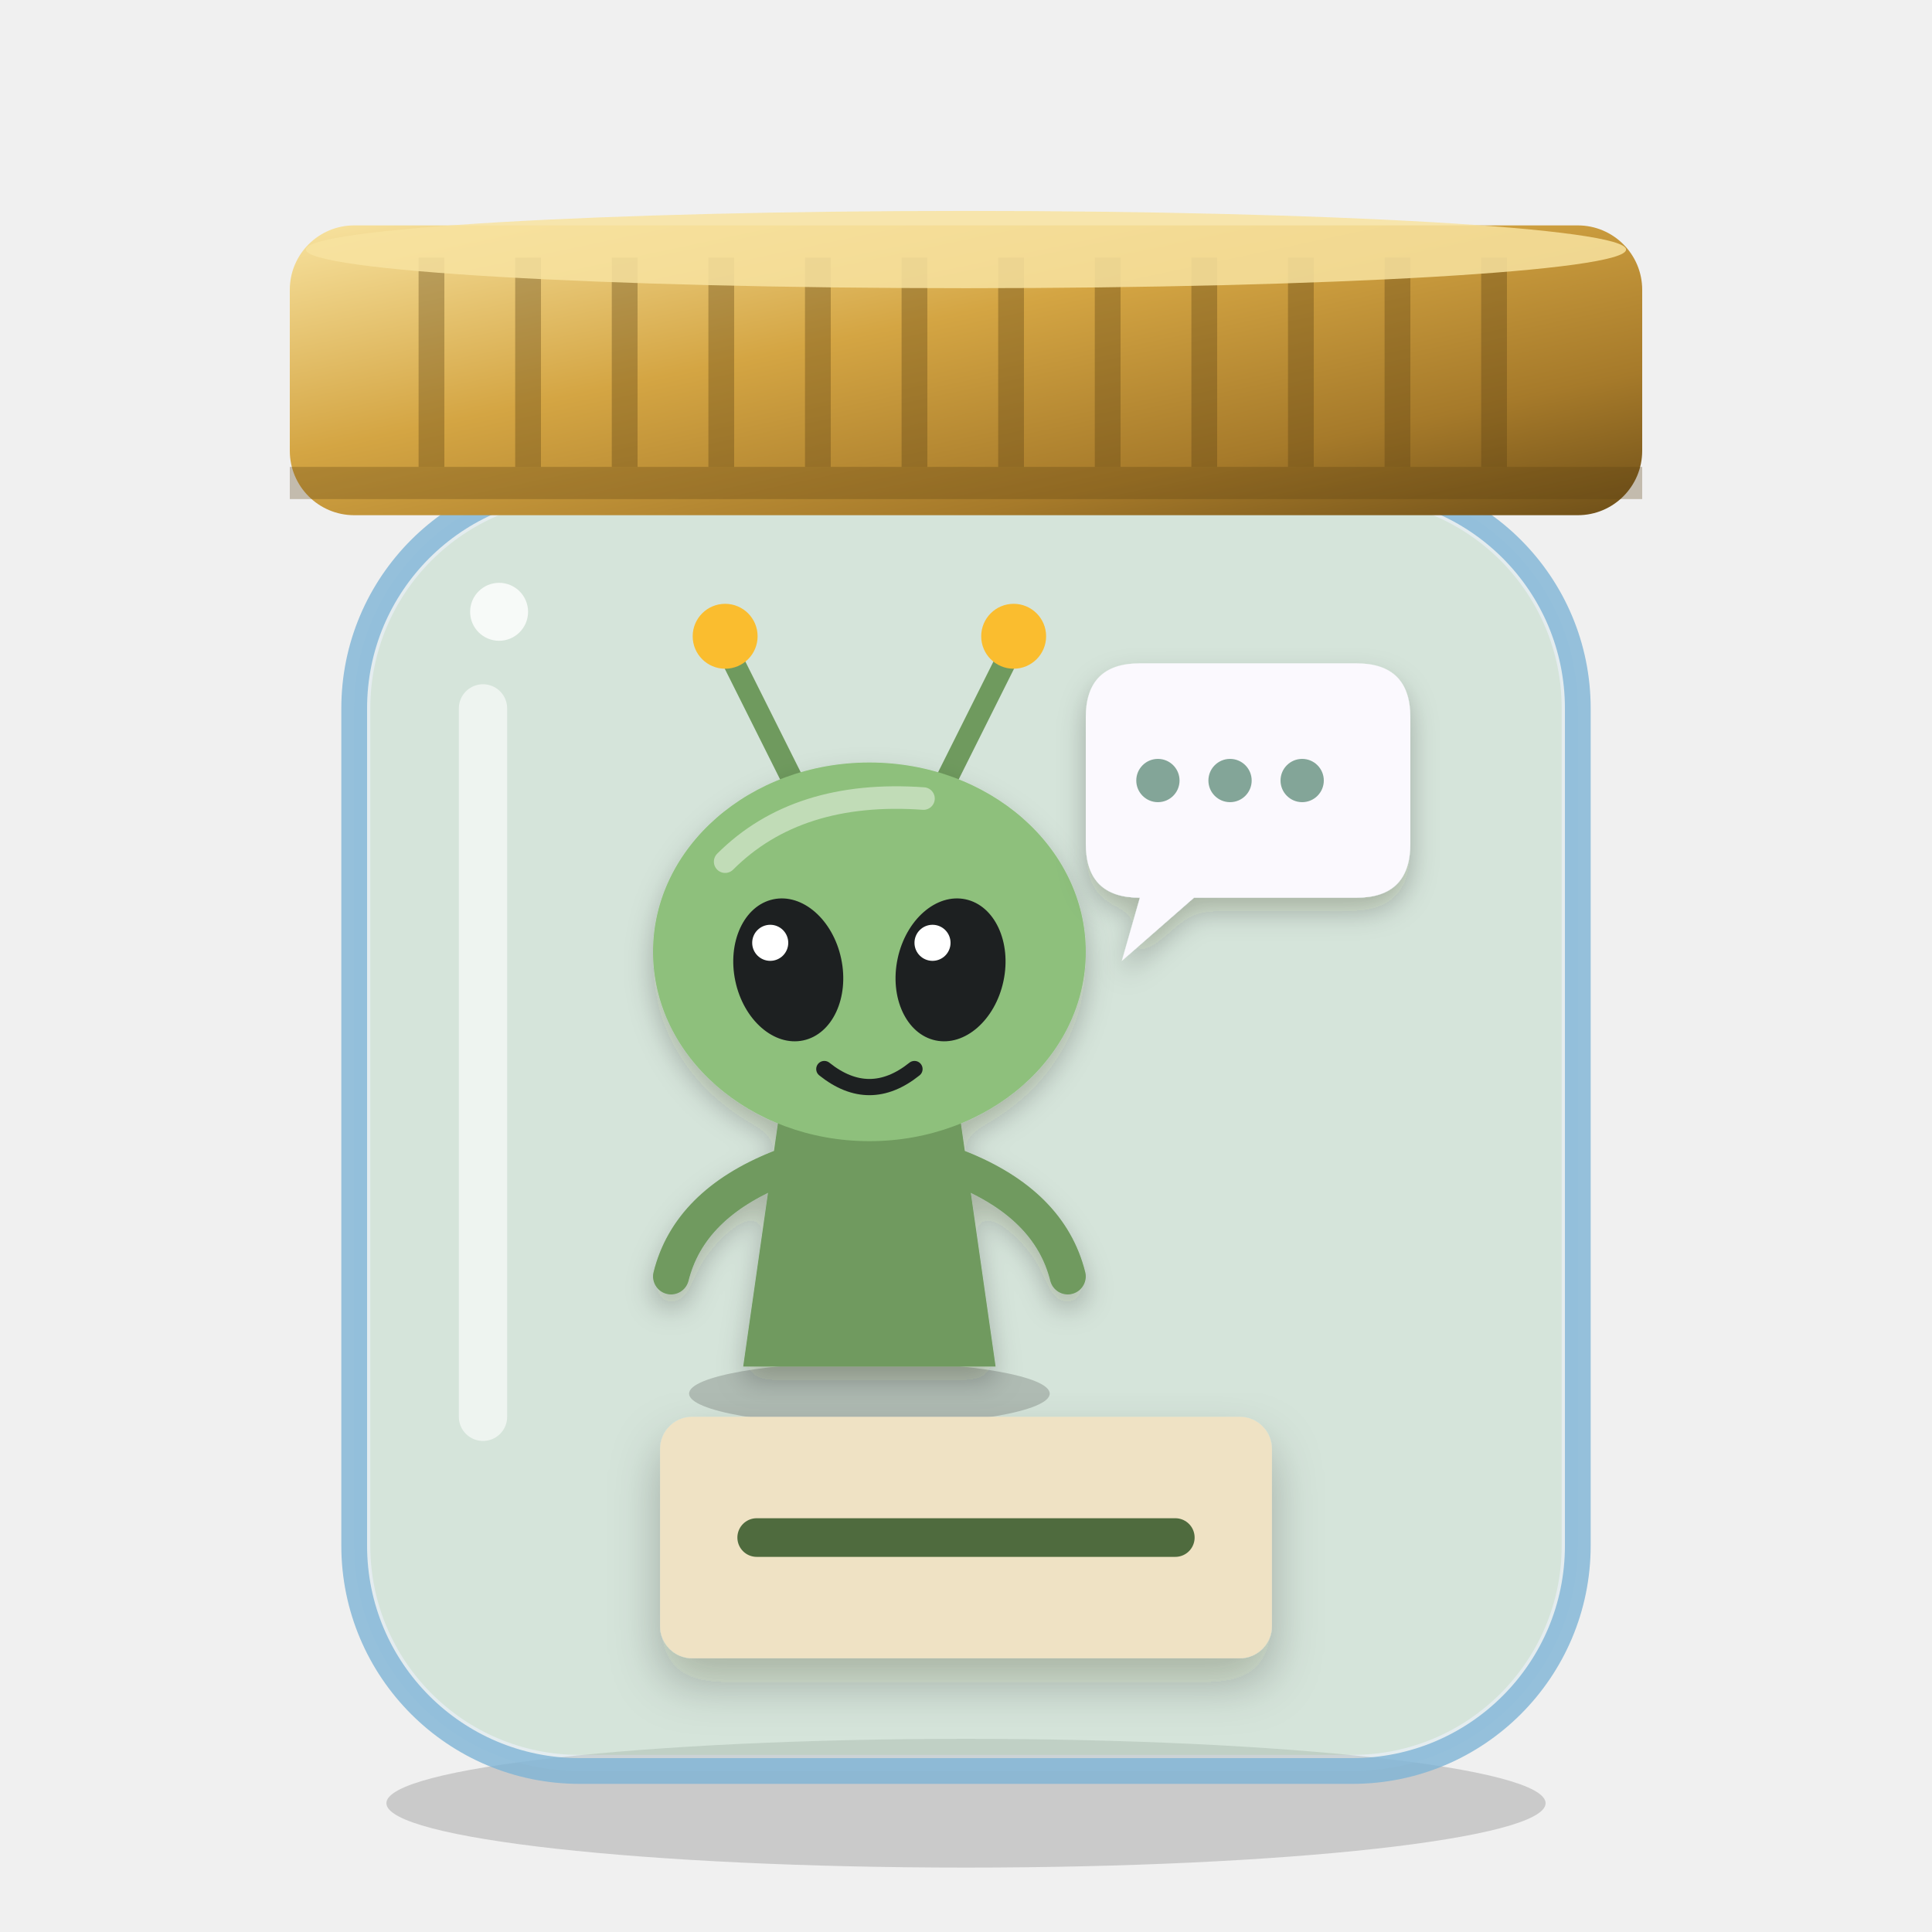
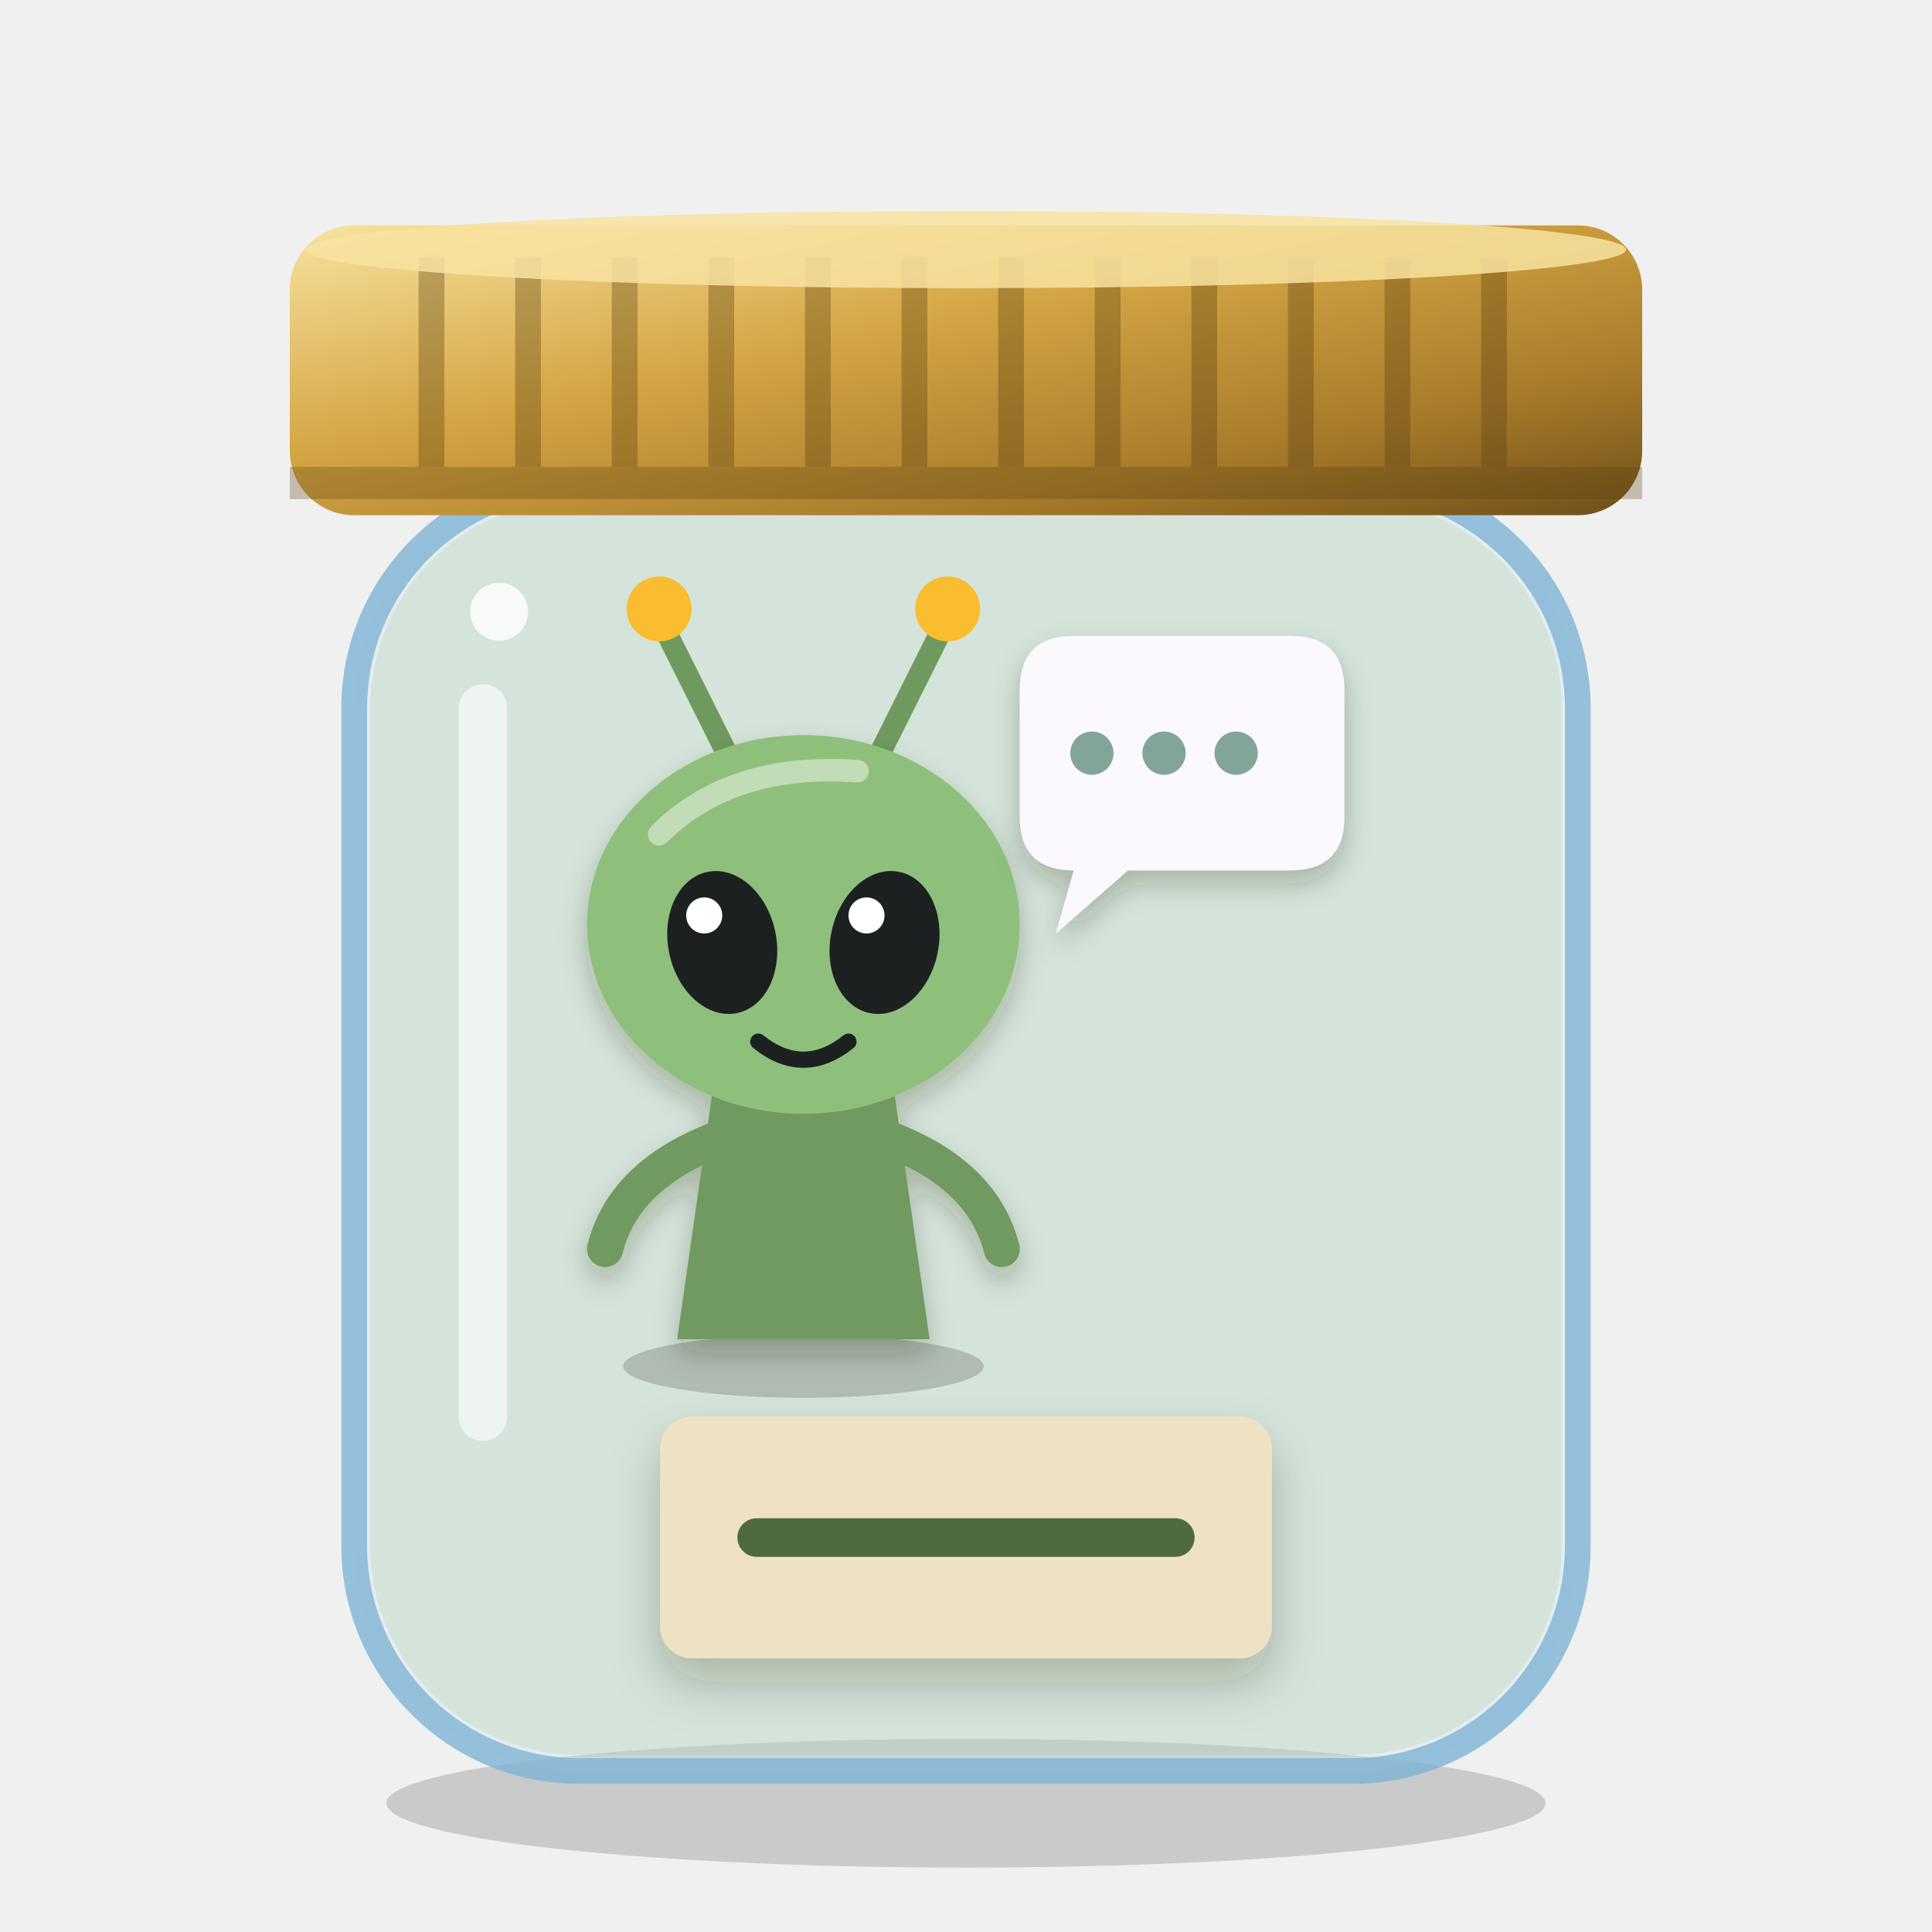
<svg xmlns="http://www.w3.org/2000/svg" viewBox="0 0 120 120" width="120" height="120" role="img" aria-label="x-com chat: a glass jar holding a small green alien with a speech bubble, green label">
  <defs>
    <linearGradient id="x_com_chat-light-brass" x1="0" y1="0" x2="1" y2="1">
      <stop offset="0" stop-color="#f8e3a0" />
      <stop offset=".4" stop-color="#d4a543" />
      <stop offset=".75" stop-color="#a67a2a" />
      <stop offset="1" stop-color="#6e4f18" />
    </linearGradient>
    <linearGradient id="x_com_chat-light-brassv" x1="0" y1="0" x2="0" y2="1">
      <stop offset="0" stop-color="#f8e3a0" />
      <stop offset=".5" stop-color="#c9973a" />
      <stop offset="1" stop-color="#7a5a1e" />
    </linearGradient>
    <linearGradient id="x_com_chat-light-glass" x1="0" y1="0" x2="1" y2="0">
      <stop offset="0" stop-color="#ffffff" stop-opacity="0.55" />
      <stop offset=".35" stop-color="#bfe3f0" stop-opacity="0.16" />
      <stop offset="1" stop-color="#7fb4d6" stop-opacity="0.35" />
    </linearGradient>
    <radialGradient id="x_com_chat-light-warm" cx=".5" cy=".5" r=".5">
      <stop offset="0" stop-color="#ffcf6a" stop-opacity="0.35" />
      <stop offset="1" stop-color="#ffcf6a" stop-opacity="0" />
    </radialGradient>
    <radialGradient id="x_com_chat-light-fly" cx=".5" cy=".5" r=".5">
      <stop offset="0" stop-color="#ffe7a3" stop-opacity=".95" />
      <stop offset=".35" stop-color="#ffd58a" stop-opacity=".45" />
      <stop offset="1" stop-color="#ffd58a" stop-opacity="0" />
    </radialGradient>
    <radialGradient id="x_com_chat-light-flame" cx=".5" cy=".7" r=".6">
      <stop offset="0" stop-color="#fffbe6" />
      <stop offset=".4" stop-color="#ffd24a" />
      <stop offset="1" stop-color="#ff7a1a" />
    </radialGradient>
    <radialGradient id="x_com_chat-light-magic" cx=".5" cy=".5" r=".5">
      <stop offset="0" stop-color="#8f78d6" stop-opacity="0.35" />
      <stop offset="1" stop-color="#cbb8ff" stop-opacity="0" />
    </radialGradient>
  </defs>
  <defs>
    <filter id="x_com_chat-light-paper" x="-20%" y="-20%" width="140%" height="160%">
      <feDropShadow dx="0" dy="1.5" stdDeviation="1.5" flood-color="#2a1a12" flood-opacity=".25" />
    </filter>
    <clipPath id="x_com_chat-light-clip">
      <rect x="23" y="31" width="74" height="78" rx="13" />
    </clipPath>
  </defs>
  <ellipse cx="60" cy="112" rx="36" ry="4" fill="#000" opacity=".16" />
  <rect x="22" y="30" width="76" height="80" rx="14" fill="#cfe6ee" fill-opacity=".35" stroke="#7fb4d6" stroke-opacity=".8" stroke-width="1.6" />
  <g clip-path="url(#x_com_chat-light-clip)">
    <rect x="22" y="30" width="76" height="80" fill="#8ec07c" opacity=".18" />
-     <g transform="translate(26 30) scale(.56)">
+     <g class="content" transform="translate(21.9 28.3) scale(0.56)">
      <ellipse cx="50" cy="101" rx="20" ry="3.5" fill="#000" opacity=".18" />
      <path d="M42 34L34 18M58 34L66 18" stroke="#6f9a5e" stroke-width="2.4" stroke-linecap="round" />
      <circle cx="34" cy="17" r="3.6" fill="#fabd2f" />
      <circle cx="66" cy="17" r="3.6" fill="#fabd2f" />
      <g filter="url(#x_com_chat-light-paper)">
        <path fill="#6f9a5e" d="M40 70h20l4 28h-28z" />
        <path d="M40 76q-10 4-12 12M60 76q10 4 12 12" stroke="#6f9a5e" stroke-width="4" stroke-linecap="round" fill="none" />
        <ellipse cx="50" cy="52" rx="24" ry="21" fill="#8ec07c" />
      </g>
      <path d="M34 42q8-8 22-7" stroke="#fff" stroke-opacity=".45" stroke-width="2.5" fill="none" stroke-linecap="round" />
      <ellipse cx="41" cy="54" rx="6" ry="8" fill="#1d2021" transform="rotate(-12 41 54)" />
      <ellipse cx="59" cy="54" rx="6" ry="8" fill="#1d2021" transform="rotate(12 59 54)" />
      <circle cx="39" cy="51" r="2" fill="#fff" />
      <circle cx="57" cy="51" r="2" fill="#fff" />
      <path d="M45 65q5 4 10 0" stroke="#1d2021" stroke-width="1.8" fill="none" stroke-linecap="round" />
      <g filter="url(#x_com_chat-light-paper)">
        <path fill="#fbf9fe" d="M76 20h28q6 0 6 6v14q0 6-6 6h-18l-8 7 2-7q-6 0-6-6v-14q0-6 6-6z" />
      </g>
      <circle cx="82" cy="33" r="2.4" fill="#83a598" />
      <circle cx="90" cy="33" r="2.4" fill="#83a598" />
      <circle cx="98" cy="33" r="2.4" fill="#83a598" />
    </g>
  </g>
  <path d="M30 44v44" stroke="#fff" stroke-opacity=".6" stroke-width="3" stroke-linecap="round" />
  <circle cx="31" cy="38" r="1.8" fill="#fff" opacity=".8" />
  <g filter="url(#x_com_chat-light-paper)">
    <rect x="41" y="88" width="38" height="15" rx="2" fill="#efe2c4" />
  </g>
  <path d="M47 95.5h26" stroke="#4f6b3e" stroke-width="2.4" stroke-linecap="round" />
  <rect x="18" y="14" width="84" height="18" rx="4" fill="url(#x_com_chat-light-brass)" />
  <rect x="26" y="16" width="1.6" height="13" fill="#5a3f12" opacity=".35" />
  <rect x="32" y="16" width="1.6" height="13" fill="#5a3f12" opacity=".35" />
  <rect x="38" y="16" width="1.6" height="13" fill="#5a3f12" opacity=".35" />
  <rect x="44" y="16" width="1.6" height="13" fill="#5a3f12" opacity=".35" />
  <rect x="50" y="16" width="1.6" height="13" fill="#5a3f12" opacity=".35" />
  <rect x="56" y="16" width="1.6" height="13" fill="#5a3f12" opacity=".35" />
  <rect x="62" y="16" width="1.6" height="13" fill="#5a3f12" opacity=".35" />
  <rect x="68" y="16" width="1.6" height="13" fill="#5a3f12" opacity=".35" />
  <rect x="74" y="16" width="1.6" height="13" fill="#5a3f12" opacity=".35" />
  <rect x="80" y="16" width="1.6" height="13" fill="#5a3f12" opacity=".35" />
  <rect x="86" y="16" width="1.6" height="13" fill="#5a3f12" opacity=".35" />
  <rect x="92" y="16" width="1.6" height="13" fill="#5a3f12" opacity=".35" />
  <ellipse cx="60" cy="15.5" rx="41" ry="2.4" fill="#f8e3a0" opacity=".85" />
  <rect x="18" y="29" width="84" height="2" fill="#5a3f12" opacity=".3" />
</svg>
